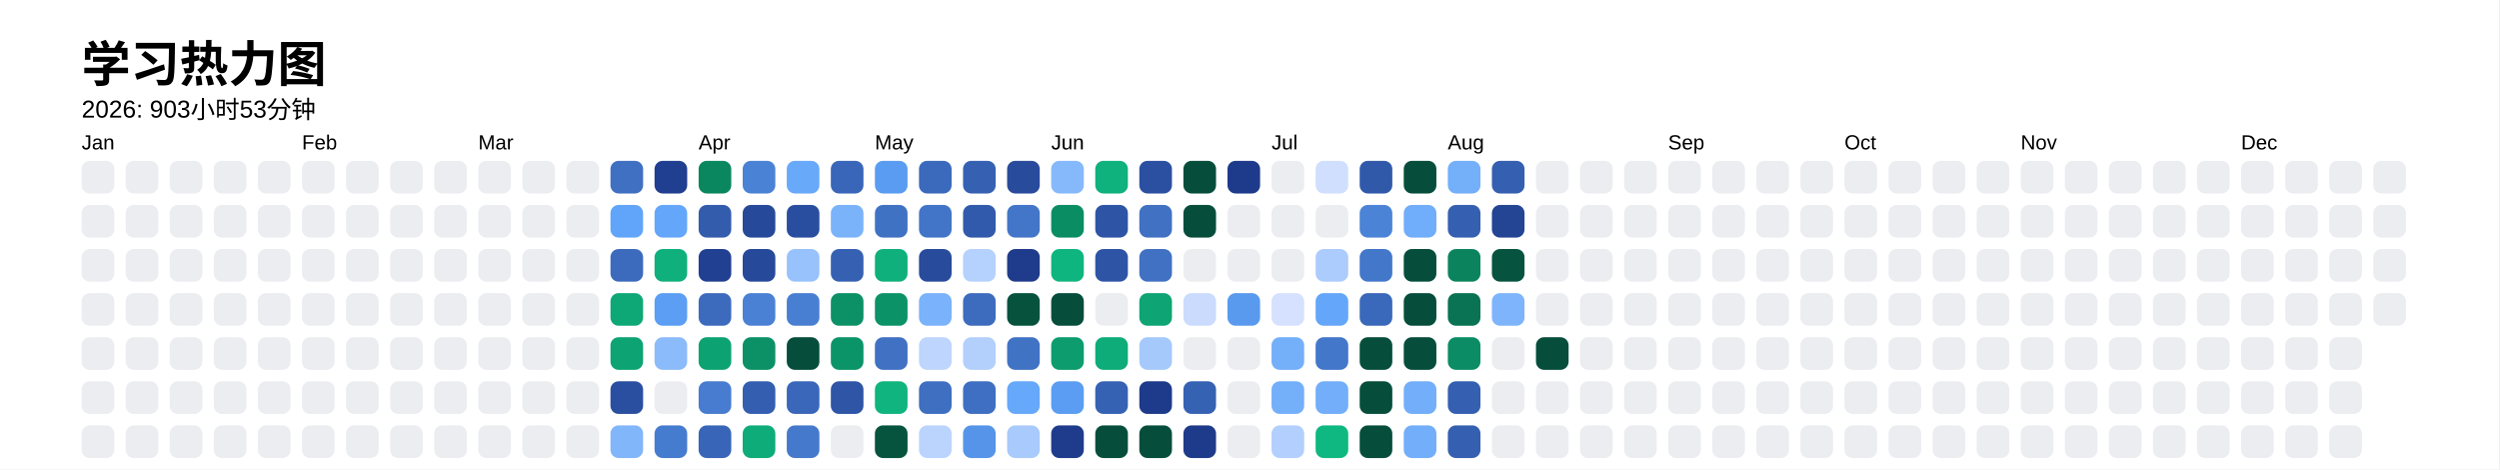
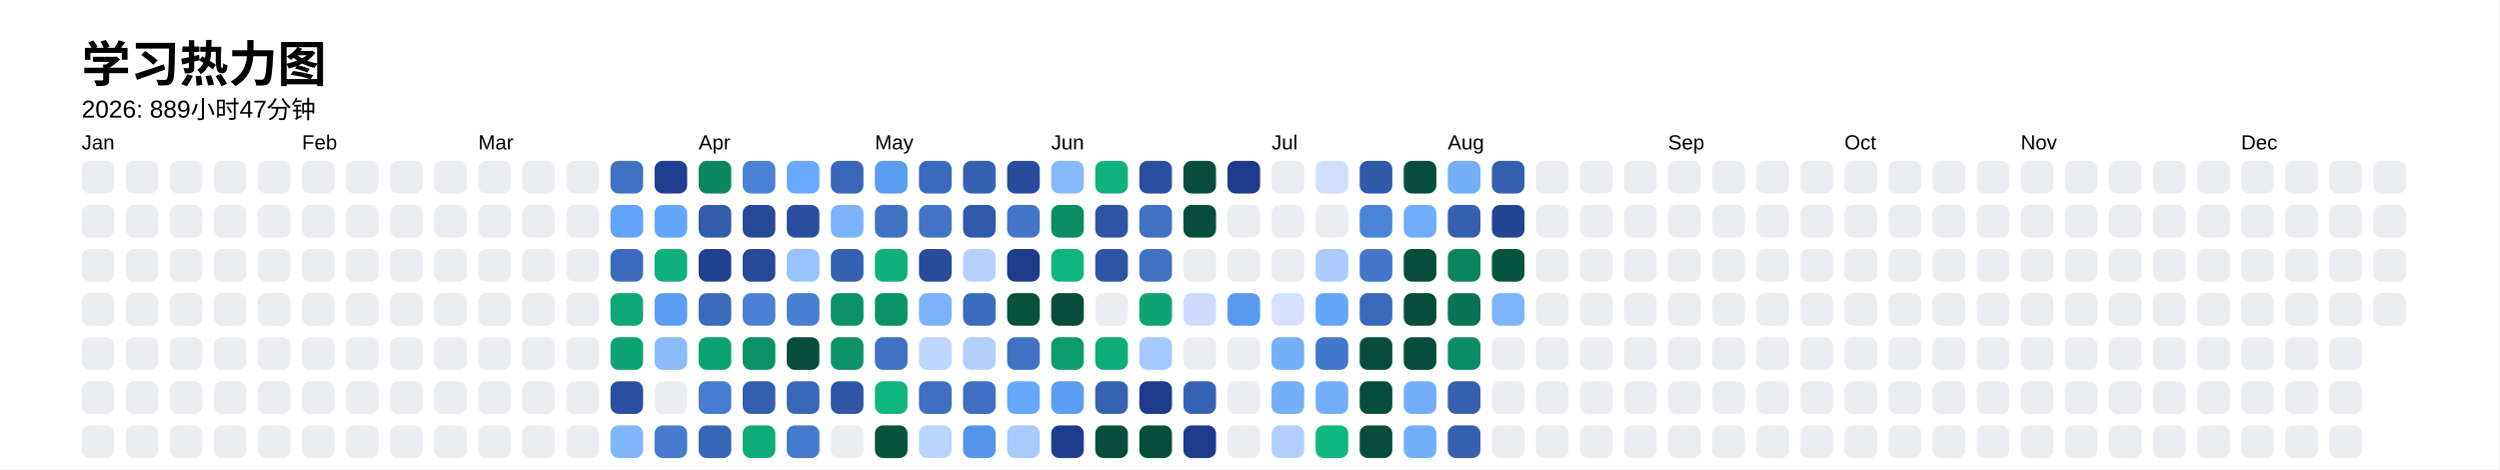
<svg xmlns="http://www.w3.org/2000/svg" style="background-color:white;" baseProfile="full" height="57.5mm" version="1.1" viewBox="0,0,306.2,57.5" width="306.2mm">
  <defs />
  <rect fill="#FFFFFF" height="57.5" width="306.2" x="0" y="0" />
  <text fill="#000000" style="font-size:6px; font-family:Arial; font-weight:bold;" x="10" y="10">学习热力图</text>
-   <text fill="#000000" style="font-size:3px; font-family:Arial;" x="10" y="14.4">2026: 903小时53分钟</text>
+   <text fill="#000000" style="font-size:3px; font-family:Arial;" x="10" y="14.4">2026: 889小时47分钟</text>
  <text fill="#000000" style="font-size:2.5px; font-family:Arial" x="10" y="18.3">Jan</text>
  <rect fill="#ebedf0" height="4" rx="1" ry="1" width="4" x="10" y="19.7" />
  <rect fill="#ebedf0" height="4" rx="1" ry="1" width="4" x="10" y="25.1" />
  <rect fill="#ebedf0" height="4" rx="1" ry="1" width="4" x="10" y="30.5" />
  <rect fill="#ebedf0" height="4" rx="1" ry="1" width="4" x="10" y="35.9" />
  <rect fill="#ebedf0" height="4" rx="1" ry="1" width="4" x="10" y="41.3" />
  <rect fill="#ebedf0" height="4" rx="1" ry="1" width="4" x="10" y="46.7" />
  <rect fill="#ebedf0" height="4" rx="1" ry="1" width="4" x="10" y="52.1" />
  <rect fill="#ebedf0" height="4" rx="1" ry="1" width="4" x="15.4" y="19.7" />
  <rect fill="#ebedf0" height="4" rx="1" ry="1" width="4" x="15.4" y="25.1" />
  <rect fill="#ebedf0" height="4" rx="1" ry="1" width="4" x="15.4" y="30.5" />
  <rect fill="#ebedf0" height="4" rx="1" ry="1" width="4" x="15.4" y="35.9" />
  <rect fill="#ebedf0" height="4" rx="1" ry="1" width="4" x="15.4" y="41.3" />
  <rect fill="#ebedf0" height="4" rx="1" ry="1" width="4" x="15.4" y="46.7" />
  <rect fill="#ebedf0" height="4" rx="1" ry="1" width="4" x="15.4" y="52.1" />
  <rect fill="#ebedf0" height="4" rx="1" ry="1" width="4" x="20.8" y="19.7" />
  <rect fill="#ebedf0" height="4" rx="1" ry="1" width="4" x="20.8" y="25.1" />
  <rect fill="#ebedf0" height="4" rx="1" ry="1" width="4" x="20.8" y="30.5" />
  <rect fill="#ebedf0" height="4" rx="1" ry="1" width="4" x="20.8" y="35.9" />
  <rect fill="#ebedf0" height="4" rx="1" ry="1" width="4" x="20.8" y="41.3" />
  <rect fill="#ebedf0" height="4" rx="1" ry="1" width="4" x="20.8" y="46.7" />
  <rect fill="#ebedf0" height="4" rx="1" ry="1" width="4" x="20.8" y="52.1" />
  <rect fill="#ebedf0" height="4" rx="1" ry="1" width="4" x="26.2" y="19.7" />
  <rect fill="#ebedf0" height="4" rx="1" ry="1" width="4" x="26.2" y="25.1" />
  <rect fill="#ebedf0" height="4" rx="1" ry="1" width="4" x="26.2" y="30.5" />
  <rect fill="#ebedf0" height="4" rx="1" ry="1" width="4" x="26.2" y="35.9" />
  <rect fill="#ebedf0" height="4" rx="1" ry="1" width="4" x="26.2" y="41.3" />
  <rect fill="#ebedf0" height="4" rx="1" ry="1" width="4" x="26.2" y="46.7" />
  <rect fill="#ebedf0" height="4" rx="1" ry="1" width="4" x="26.2" y="52.1" />
  <rect fill="#ebedf0" height="4" rx="1" ry="1" width="4" x="31.6" y="19.7" />
  <rect fill="#ebedf0" height="4" rx="1" ry="1" width="4" x="31.6" y="25.1" />
  <rect fill="#ebedf0" height="4" rx="1" ry="1" width="4" x="31.6" y="30.5" />
  <rect fill="#ebedf0" height="4" rx="1" ry="1" width="4" x="31.6" y="35.9" />
  <rect fill="#ebedf0" height="4" rx="1" ry="1" width="4" x="31.6" y="41.3" />
  <rect fill="#ebedf0" height="4" rx="1" ry="1" width="4" x="31.6" y="46.7" />
  <rect fill="#ebedf0" height="4" rx="1" ry="1" width="4" x="31.6" y="52.1" />
  <text fill="#000000" style="font-size:2.5px; font-family:Arial" x="37.0" y="18.3">Feb</text>
  <rect fill="#ebedf0" height="4" rx="1" ry="1" width="4" x="37.0" y="19.7" />
  <rect fill="#ebedf0" height="4" rx="1" ry="1" width="4" x="37.0" y="25.1" />
  <rect fill="#ebedf0" height="4" rx="1" ry="1" width="4" x="37.0" y="30.5" />
  <rect fill="#ebedf0" height="4" rx="1" ry="1" width="4" x="37.0" y="35.9" />
  <rect fill="#ebedf0" height="4" rx="1" ry="1" width="4" x="37.0" y="41.3" />
  <rect fill="#ebedf0" height="4" rx="1" ry="1" width="4" x="37.0" y="46.7" />
  <rect fill="#ebedf0" height="4" rx="1" ry="1" width="4" x="37.0" y="52.1" />
  <rect fill="#ebedf0" height="4" rx="1" ry="1" width="4" x="42.4" y="19.7" />
  <rect fill="#ebedf0" height="4" rx="1" ry="1" width="4" x="42.4" y="25.1" />
  <rect fill="#ebedf0" height="4" rx="1" ry="1" width="4" x="42.4" y="30.5" />
  <rect fill="#ebedf0" height="4" rx="1" ry="1" width="4" x="42.4" y="35.9" />
  <rect fill="#ebedf0" height="4" rx="1" ry="1" width="4" x="42.4" y="41.3" />
  <rect fill="#ebedf0" height="4" rx="1" ry="1" width="4" x="42.4" y="46.7" />
  <rect fill="#ebedf0" height="4" rx="1" ry="1" width="4" x="42.4" y="52.1" />
  <rect fill="#ebedf0" height="4" rx="1" ry="1" width="4" x="47.8" y="19.7" />
  <rect fill="#ebedf0" height="4" rx="1" ry="1" width="4" x="47.8" y="25.1" />
  <rect fill="#ebedf0" height="4" rx="1" ry="1" width="4" x="47.8" y="30.5" />
  <rect fill="#ebedf0" height="4" rx="1" ry="1" width="4" x="47.8" y="35.9" />
  <rect fill="#ebedf0" height="4" rx="1" ry="1" width="4" x="47.8" y="41.3" />
  <rect fill="#ebedf0" height="4" rx="1" ry="1" width="4" x="47.8" y="46.7" />
  <rect fill="#ebedf0" height="4" rx="1" ry="1" width="4" x="47.8" y="52.1" />
  <rect fill="#ebedf0" height="4" rx="1" ry="1" width="4" x="53.2" y="19.7" />
  <rect fill="#ebedf0" height="4" rx="1" ry="1" width="4" x="53.2" y="25.1" />
  <rect fill="#ebedf0" height="4" rx="1" ry="1" width="4" x="53.2" y="30.5" />
  <rect fill="#ebedf0" height="4" rx="1" ry="1" width="4" x="53.2" y="35.9" />
  <rect fill="#ebedf0" height="4" rx="1" ry="1" width="4" x="53.2" y="41.3" />
  <rect fill="#ebedf0" height="4" rx="1" ry="1" width="4" x="53.2" y="46.7" />
  <rect fill="#ebedf0" height="4" rx="1" ry="1" width="4" x="53.2" y="52.1" />
  <text fill="#000000" style="font-size:2.5px; font-family:Arial" x="58.6" y="18.3">Mar</text>
  <rect fill="#ebedf0" height="4" rx="1" ry="1" width="4" x="58.6" y="19.7" />
  <rect fill="#ebedf0" height="4" rx="1" ry="1" width="4" x="58.6" y="25.1" />
  <rect fill="#ebedf0" height="4" rx="1" ry="1" width="4" x="58.6" y="30.5" />
  <rect fill="#ebedf0" height="4" rx="1" ry="1" width="4" x="58.6" y="35.9" />
  <rect fill="#ebedf0" height="4" rx="1" ry="1" width="4" x="58.6" y="41.3" />
  <rect fill="#ebedf0" height="4" rx="1" ry="1" width="4" x="58.6" y="46.7" />
  <rect fill="#ebedf0" height="4" rx="1" ry="1" width="4" x="58.6" y="52.1" />
  <rect fill="#ebedf0" height="4" rx="1" ry="1" width="4" x="64" y="19.7" />
  <rect fill="#ebedf0" height="4" rx="1" ry="1" width="4" x="64" y="25.1" />
  <rect fill="#ebedf0" height="4" rx="1" ry="1" width="4" x="64" y="30.5" />
  <rect fill="#ebedf0" height="4" rx="1" ry="1" width="4" x="64" y="35.9" />
  <rect fill="#ebedf0" height="4" rx="1" ry="1" width="4" x="64" y="41.3" />
  <rect fill="#ebedf0" height="4" rx="1" ry="1" width="4" x="64" y="46.7" />
  <rect fill="#ebedf0" height="4" rx="1" ry="1" width="4" x="64" y="52.1" />
  <rect fill="#ebedf0" height="4" rx="1" ry="1" width="4" x="69.4" y="19.7" />
  <rect fill="#ebedf0" height="4" rx="1" ry="1" width="4" x="69.4" y="25.1" />
  <rect fill="#ebedf0" height="4" rx="1" ry="1" width="4" x="69.4" y="30.5" />
  <rect fill="#ebedf0" height="4" rx="1" ry="1" width="4" x="69.4" y="35.9" />
  <rect fill="#ebedf0" height="4" rx="1" ry="1" width="4" x="69.4" y="41.3" />
  <rect fill="#ebedf0" height="4" rx="1" ry="1" width="4" x="69.4" y="46.7" />
  <rect fill="#ebedf0" height="4" rx="1" ry="1" width="4" x="69.4" y="52.1" />
  <rect fill="#3f70c2" height="4" rx="1" ry="1" width="4" x="74.8" y="19.7" />
  <rect fill="#60a5fa" height="4" rx="1" ry="1" width="4" x="74.8" y="25.1" />
  <rect fill="#3c6bbd" height="4" rx="1" ry="1" width="4" x="74.8" y="30.5" />
  <rect fill="#0ea876" height="4" rx="1" ry="1" width="4" x="74.8" y="35.9" />
  <rect fill="#0ea373" height="4" rx="1" ry="1" width="4" x="74.8" y="41.3" />
  <rect fill="#2b4fa0" height="4" rx="1" ry="1" width="4" x="74.8" y="46.7" />
  <rect fill="#81b6fb" height="4" rx="1" ry="1" width="4" x="74.8" y="52.1" />
  <rect fill="#213f90" height="4" rx="1" ry="1" width="4" x="80.2" y="19.7" />
  <rect fill="#64a7fa" height="4" rx="1" ry="1" width="4" x="80.2" y="25.1" />
  <rect fill="#0fb07b" height="4" rx="1" ry="1" width="4" x="80.2" y="30.5" />
  <rect fill="#5c9ef3" height="4" rx="1" ry="1" width="4" x="80.2" y="35.9" />
  <rect fill="#8cbbfb" height="4" rx="1" ry="1" width="4" x="80.2" y="41.3" />
  <rect fill="#ebedf0" height="4" rx="1" ry="1" width="4" x="80.2" y="46.7" />
  <rect fill="#467ccf" height="4" rx="1" ry="1" width="4" x="80.2" y="52.1" />
  <text fill="#000000" style="font-size:2.5px; font-family:Arial" x="85.6" y="18.3">Apr</text>
  <rect fill="#0b8760" height="4" rx="1" ry="1" width="4" x="85.6" y="19.7" />
  <rect fill="#335cad" height="4" rx="1" ry="1" width="4" x="85.6" y="25.1" />
  <rect fill="#224091" height="4" rx="1" ry="1" width="4" x="85.6" y="30.5" />
  <rect fill="#3c6bbe" height="4" rx="1" ry="1" width="4" x="85.6" y="35.9" />
  <rect fill="#0da272" height="4" rx="1" ry="1" width="4" x="85.6" y="41.3" />
  <rect fill="#477cd0" height="4" rx="1" ry="1" width="4" x="85.6" y="46.7" />
  <rect fill="#3865b7" height="4" rx="1" ry="1" width="4" x="85.6" y="52.1" />
  <rect fill="#4a82d5" height="4" rx="1" ry="1" width="4" x="91" y="19.7" />
  <rect fill="#274999" height="4" rx="1" ry="1" width="4" x="91" y="25.1" />
  <rect fill="#27499a" height="4" rx="1" ry="1" width="4" x="91" y="30.5" />
  <rect fill="#4a81d5" height="4" rx="1" ry="1" width="4" x="91" y="35.9" />
  <rect fill="#0c9167" height="4" rx="1" ry="1" width="4" x="91" y="41.3" />
  <rect fill="#345fb0" height="4" rx="1" ry="1" width="4" x="91" y="46.7" />
  <rect fill="#0eac79" height="4" rx="1" ry="1" width="4" x="91" y="52.1" />
  <rect fill="#68a9fa" height="4" rx="1" ry="1" width="4" x="96.4" y="19.7" />
  <rect fill="#2a4e9f" height="4" rx="1" ry="1" width="4" x="96.4" y="25.1" />
  <rect fill="#98c2fc" height="4" rx="1" ry="1" width="4" x="96.4" y="30.5" />
  <rect fill="#487fd2" height="4" rx="1" ry="1" width="4" x="96.4" y="35.9" />
  <rect fill="#064e3b" height="4" rx="1" ry="1" width="4" x="96.4" y="41.3" />
  <rect fill="#3a67ba" height="4" rx="1" ry="1" width="4" x="96.4" y="46.7" />
  <rect fill="#4579cc" height="4" rx="1" ry="1" width="4" x="96.4" y="52.1" />
  <rect fill="#3966b8" height="4" rx="1" ry="1" width="4" x="101.8" y="19.7" />
  <rect fill="#7bb3fb" height="4" rx="1" ry="1" width="4" x="101.8" y="25.1" />
  <rect fill="#3661b3" height="4" rx="1" ry="1" width="4" x="101.8" y="30.5" />
  <rect fill="#0c9167" height="4" rx="1" ry="1" width="4" x="101.8" y="35.9" />
  <rect fill="#0c9469" height="4" rx="1" ry="1" width="4" x="101.8" y="41.3" />
  <rect fill="#2e55a6" height="4" rx="1" ry="1" width="4" x="101.8" y="46.7" />
  <rect fill="#ebedf0" height="4" rx="1" ry="1" width="4" x="101.8" y="52.1" />
  <text fill="#000000" style="font-size:2.5px; font-family:Arial" x="107.2" y="18.3">May</text>
  <rect fill="#5a9cf1" height="4" rx="1" ry="1" width="4" x="107.2" y="19.7" />
  <rect fill="#4072c4" height="4" rx="1" ry="1" width="4" x="107.2" y="25.1" />
  <rect fill="#0fb07b" height="4" rx="1" ry="1" width="4" x="107.2" y="30.5" />
  <rect fill="#0c9267" height="4" rx="1" ry="1" width="4" x="107.2" y="35.9" />
  <rect fill="#4071c3" height="4" rx="1" ry="1" width="4" x="107.2" y="41.3" />
  <rect fill="#0fb47e" height="4" rx="1" ry="1" width="4" x="107.2" y="46.7" />
  <rect fill="#06533e" height="4" rx="1" ry="1" width="4" x="107.2" y="52.1" />
  <rect fill="#3b6abc" height="4" rx="1" ry="1" width="4" x="112.6" y="19.7" />
  <rect fill="#4275c8" height="4" rx="1" ry="1" width="4" x="112.6" y="25.1" />
  <rect fill="#284b9c" height="4" rx="1" ry="1" width="4" x="112.6" y="30.5" />
  <rect fill="#7ab2fb" height="4" rx="1" ry="1" width="4" x="112.6" y="35.9" />
  <rect fill="#bed5fd" height="4" rx="1" ry="1" width="4" x="112.6" y="41.3" />
  <rect fill="#3e6fc1" height="4" rx="1" ry="1" width="4" x="112.6" y="46.7" />
  <rect fill="#bbd4fd" height="4" rx="1" ry="1" width="4" x="112.6" y="52.1" />
  <rect fill="#3661b3" height="4" rx="1" ry="1" width="4" x="118" y="19.7" />
  <rect fill="#325aac" height="4" rx="1" ry="1" width="4" x="118" y="25.1" />
  <rect fill="#b5d1fd" height="4" rx="1" ry="1" width="4" x="118" y="30.5" />
  <rect fill="#3d6cbe" height="4" rx="1" ry="1" width="4" x="118" y="35.9" />
  <rect fill="#b3d0fd" height="4" rx="1" ry="1" width="4" x="118" y="41.3" />
  <rect fill="#3f6fc2" height="4" rx="1" ry="1" width="4" x="118" y="46.7" />
  <rect fill="#5694e9" height="4" rx="1" ry="1" width="4" x="118" y="52.1" />
  <rect fill="#284b9c" height="4" rx="1" ry="1" width="4" x="123.4" y="19.7" />
  <rect fill="#4376c9" height="4" rx="1" ry="1" width="4" x="123.4" y="25.1" />
  <rect fill="#1f3b8b" height="4" rx="1" ry="1" width="4" x="123.4" y="30.5" />
  <rect fill="#06523d" height="4" rx="1" ry="1" width="4" x="123.4" y="35.9" />
  <rect fill="#4173c5" height="4" rx="1" ry="1" width="4" x="123.4" y="41.3" />
  <rect fill="#66a8fa" height="4" rx="1" ry="1" width="4" x="123.4" y="46.7" />
  <rect fill="#a8cafc" height="4" rx="1" ry="1" width="4" x="123.4" y="52.1" />
  <text fill="#000000" style="font-size:2.5px; font-family:Arial" x="128.8" y="18.3">Jun</text>
  <rect fill="#86b9fb" height="4" rx="1" ry="1" width="4" x="128.8" y="19.7" />
  <rect fill="#0b8d64" height="4" rx="1" ry="1" width="4" x="128.8" y="25.1" />
  <rect fill="#0fb57e" height="4" rx="1" ry="1" width="4" x="128.8" y="30.5" />
  <rect fill="#064e3b" height="4" rx="1" ry="1" width="4" x="128.8" y="35.9" />
  <rect fill="#0d9c6e" height="4" rx="1" ry="1" width="4" x="128.8" y="41.3" />
  <rect fill="#5b9df2" height="4" rx="1" ry="1" width="4" x="128.8" y="46.7" />
  <rect fill="#1f3c8c" height="4" rx="1" ry="1" width="4" x="128.8" y="52.1" />
  <rect fill="#0fb17c" height="4" rx="1" ry="1" width="4" x="134.2" y="19.7" />
  <rect fill="#2e54a5" height="4" rx="1" ry="1" width="4" x="134.2" y="25.1" />
  <rect fill="#2e54a6" height="4" rx="1" ry="1" width="4" x="134.2" y="30.5" />
  <rect fill="#ebedf0" height="4" rx="1" ry="1" width="4" x="134.2" y="35.9" />
  <rect fill="#0eac78" height="4" rx="1" ry="1" width="4" x="134.2" y="41.3" />
  <rect fill="#3662b4" height="4" rx="1" ry="1" width="4" x="134.2" y="46.7" />
  <rect fill="#064e3b" height="4" rx="1" ry="1" width="4" x="134.2" y="52.1" />
  <rect fill="#2c50a1" height="4" rx="1" ry="1" width="4" x="139.6" y="19.7" />
  <rect fill="#4071c3" height="4" rx="1" ry="1" width="4" x="139.6" y="25.1" />
  <rect fill="#4071c3" height="4" rx="1" ry="1" width="4" x="139.6" y="30.5" />
  <rect fill="#0ea473" height="4" rx="1" ry="1" width="4" x="139.6" y="35.9" />
  <rect fill="#a6c9fc" height="4" rx="1" ry="1" width="4" x="139.6" y="41.3" />
  <rect fill="#1e3a8a" height="4" rx="1" ry="1" width="4" x="139.6" y="46.7" />
  <rect fill="#064e3b" height="4" rx="1" ry="1" width="4" x="139.6" y="52.1" />
  <rect fill="#064e3b" height="4" rx="1" ry="1" width="4" x="145" y="19.7" />
  <rect fill="#064e3b" height="4" rx="1" ry="1" width="4" x="145" y="25.1" />
  <rect fill="#ebedf0" height="4" rx="1" ry="1" width="4" x="145" y="30.5" />
  <rect fill="#cadbfe" height="4" rx="1" ry="1" width="4" x="145" y="35.9" />
  <rect fill="#ebedf0" height="4" rx="1" ry="1" width="4" x="145" y="41.3" />
  <rect fill="#3662b4" height="4" rx="1" ry="1" width="4" x="145" y="46.7" />
  <rect fill="#1e3b8b" height="4" rx="1" ry="1" width="4" x="145" y="52.1" />
  <rect fill="#1e3b8b" height="4" rx="1" ry="1" width="4" x="150.4" y="19.7" />
  <rect fill="#ebedf0" height="4" rx="1" ry="1" width="4" x="150.4" y="25.1" />
  <rect fill="#ebedf0" height="4" rx="1" ry="1" width="4" x="150.4" y="30.5" />
  <rect fill="#599aef" height="4" rx="1" ry="1" width="4" x="150.4" y="35.9" />
  <rect fill="#ebedf0" height="4" rx="1" ry="1" width="4" x="150.4" y="41.3" />
  <rect fill="#ebedf0" height="4" rx="1" ry="1" width="4" x="150.4" y="46.7" />
  <rect fill="#ebedf0" height="4" rx="1" ry="1" width="4" x="150.4" y="52.1" />
  <text fill="#000000" style="font-size:2.5px; font-family:Arial" x="155.8" y="18.3">Jul</text>
  <rect fill="#ebedf0" height="4" rx="1" ry="1" width="4" x="155.8" y="19.7" />
  <rect fill="#ebedf0" height="4" rx="1" ry="1" width="4" x="155.8" y="25.1" />
  <rect fill="#ebedf0" height="4" rx="1" ry="1" width="4" x="155.8" y="30.5" />
  <rect fill="#d5e1fe" height="4" rx="1" ry="1" width="4" x="155.8" y="35.9" />
  <rect fill="#74affa" height="4" rx="1" ry="1" width="4" x="155.8" y="41.3" />
  <rect fill="#74affa" height="4" rx="1" ry="1" width="4" x="155.8" y="46.7" />
  <rect fill="#b3cffd" height="4" rx="1" ry="1" width="4" x="155.8" y="52.1" />
  <rect fill="#d0dffe" height="4" rx="1" ry="1" width="4" x="161.2" y="19.7" />
  <rect fill="#ebedf0" height="4" rx="1" ry="1" width="4" x="161.2" y="25.1" />
  <rect fill="#acccfd" height="4" rx="1" ry="1" width="4" x="161.2" y="30.5" />
  <rect fill="#63a6fa" height="4" rx="1" ry="1" width="4" x="161.2" y="35.9" />
  <rect fill="#4377ca" height="4" rx="1" ry="1" width="4" x="161.2" y="41.3" />
  <rect fill="#72aefa" height="4" rx="1" ry="1" width="4" x="161.2" y="46.7" />
  <rect fill="#0fb880" height="4" rx="1" ry="1" width="4" x="161.2" y="52.1" />
  <rect fill="#3159aa" height="4" rx="1" ry="1" width="4" x="166.6" y="19.7" />
  <rect fill="#4b83d7" height="4" rx="1" ry="1" width="4" x="166.6" y="25.1" />
  <rect fill="#4377ca" height="4" rx="1" ry="1" width="4" x="166.6" y="30.5" />
  <rect fill="#3a68ba" height="4" rx="1" ry="1" width="4" x="166.6" y="35.9" />
  <rect fill="#064e3b" height="4" rx="1" ry="1" width="4" x="166.6" y="41.3" />
  <rect fill="#064e3b" height="4" rx="1" ry="1" width="4" x="166.6" y="46.7" />
  <rect fill="#064e3b" height="4" rx="1" ry="1" width="4" x="166.6" y="52.1" />
  <rect fill="#064e3b" height="4" rx="1" ry="1" width="4" x="172" y="19.7" />
  <rect fill="#70adfa" height="4" rx="1" ry="1" width="4" x="172" y="25.1" />
  <rect fill="#064e3b" height="4" rx="1" ry="1" width="4" x="172" y="30.5" />
  <rect fill="#064e3b" height="4" rx="1" ry="1" width="4" x="172" y="35.9" />
  <rect fill="#064e3b" height="4" rx="1" ry="1" width="4" x="172" y="41.3" />
  <rect fill="#72aefa" height="4" rx="1" ry="1" width="4" x="172" y="46.7" />
  <rect fill="#72aefa" height="4" rx="1" ry="1" width="4" x="172" y="52.1" />
  <text fill="#000000" style="font-size:2.5px; font-family:Arial" x="177.4" y="18.3">Aug</text>
  <rect fill="#74affa" height="4" rx="1" ry="1" width="4" x="177.4" y="19.7" />
  <rect fill="#355fb1" height="4" rx="1" ry="1" width="4" x="177.4" y="25.1" />
  <rect fill="#0b845e" height="4" rx="1" ry="1" width="4" x="177.4" y="30.5" />
  <rect fill="#097353" height="4" rx="1" ry="1" width="4" x="177.4" y="35.9" />
  <rect fill="#0b8c64" height="4" rx="1" ry="1" width="4" x="177.4" y="41.3" />
  <rect fill="#355fb1" height="4" rx="1" ry="1" width="4" x="177.4" y="46.7" />
  <rect fill="#355fb1" height="4" rx="1" ry="1" width="4" x="177.4" y="52.1" />
  <rect fill="#355fb1" height="4" rx="1" ry="1" width="4" x="182.8" y="19.7" />
  <rect fill="#244494" height="4" rx="1" ry="1" width="4" x="182.8" y="25.1" />
  <rect fill="#06543f" height="4" rx="1" ry="1" width="4" x="182.8" y="30.5" />
  <rect fill="#7eb4fb" height="4" rx="1" ry="1" width="4" x="182.8" y="35.9" />
  <rect fill="#ebedf0" height="4" rx="1" ry="1" width="4" x="182.8" y="41.3" />
  <rect fill="#ebedf0" height="4" rx="1" ry="1" width="4" x="182.8" y="46.7" />
  <rect fill="#ebedf0" height="4" rx="1" ry="1" width="4" x="182.8" y="52.1" />
  <rect fill="#ebedf0" height="4" rx="1" ry="1" width="4" x="188.2" y="19.7" />
  <rect fill="#ebedf0" height="4" rx="1" ry="1" width="4" x="188.2" y="25.1" />
  <rect fill="#ebedf0" height="4" rx="1" ry="1" width="4" x="188.2" y="30.5" />
  <rect fill="#ebedf0" height="4" rx="1" ry="1" width="4" x="188.2" y="35.9" />
-   <rect fill="#064e3b" height="4" rx="1" ry="1" width="4" x="188.2" y="41.3" />
+   <rect fill="#ebedf0" height="4" rx="1" ry="1" width="4" x="188.2" y="41.3" />
  <rect fill="#ebedf0" height="4" rx="1" ry="1" width="4" x="188.2" y="46.7" />
  <rect fill="#ebedf0" height="4" rx="1" ry="1" width="4" x="188.2" y="52.1" />
  <rect fill="#ebedf0" height="4" rx="1" ry="1" width="4" x="193.6" y="19.7" />
  <rect fill="#ebedf0" height="4" rx="1" ry="1" width="4" x="193.6" y="25.1" />
  <rect fill="#ebedf0" height="4" rx="1" ry="1" width="4" x="193.6" y="30.5" />
  <rect fill="#ebedf0" height="4" rx="1" ry="1" width="4" x="193.6" y="35.9" />
  <rect fill="#ebedf0" height="4" rx="1" ry="1" width="4" x="193.6" y="41.3" />
  <rect fill="#ebedf0" height="4" rx="1" ry="1" width="4" x="193.6" y="46.7" />
  <rect fill="#ebedf0" height="4" rx="1" ry="1" width="4" x="193.6" y="52.1" />
  <rect fill="#ebedf0" height="4" rx="1" ry="1" width="4" x="199" y="19.7" />
  <rect fill="#ebedf0" height="4" rx="1" ry="1" width="4" x="199" y="25.1" />
  <rect fill="#ebedf0" height="4" rx="1" ry="1" width="4" x="199" y="30.5" />
  <rect fill="#ebedf0" height="4" rx="1" ry="1" width="4" x="199" y="35.9" />
  <rect fill="#ebedf0" height="4" rx="1" ry="1" width="4" x="199" y="41.3" />
  <rect fill="#ebedf0" height="4" rx="1" ry="1" width="4" x="199" y="46.7" />
  <rect fill="#ebedf0" height="4" rx="1" ry="1" width="4" x="199" y="52.1" />
  <text fill="#000000" style="font-size:2.5px; font-family:Arial" x="204.4" y="18.3">Sep</text>
  <rect fill="#ebedf0" height="4" rx="1" ry="1" width="4" x="204.4" y="19.7" />
  <rect fill="#ebedf0" height="4" rx="1" ry="1" width="4" x="204.4" y="25.1" />
  <rect fill="#ebedf0" height="4" rx="1" ry="1" width="4" x="204.4" y="30.5" />
  <rect fill="#ebedf0" height="4" rx="1" ry="1" width="4" x="204.4" y="35.9" />
  <rect fill="#ebedf0" height="4" rx="1" ry="1" width="4" x="204.4" y="41.3" />
  <rect fill="#ebedf0" height="4" rx="1" ry="1" width="4" x="204.4" y="46.7" />
  <rect fill="#ebedf0" height="4" rx="1" ry="1" width="4" x="204.4" y="52.1" />
  <rect fill="#ebedf0" height="4" rx="1" ry="1" width="4" x="209.8" y="19.7" />
  <rect fill="#ebedf0" height="4" rx="1" ry="1" width="4" x="209.8" y="25.1" />
  <rect fill="#ebedf0" height="4" rx="1" ry="1" width="4" x="209.8" y="30.5" />
  <rect fill="#ebedf0" height="4" rx="1" ry="1" width="4" x="209.8" y="35.9" />
  <rect fill="#ebedf0" height="4" rx="1" ry="1" width="4" x="209.8" y="41.3" />
  <rect fill="#ebedf0" height="4" rx="1" ry="1" width="4" x="209.8" y="46.7" />
  <rect fill="#ebedf0" height="4" rx="1" ry="1" width="4" x="209.8" y="52.1" />
  <rect fill="#ebedf0" height="4" rx="1" ry="1" width="4" x="215.2" y="19.7" />
  <rect fill="#ebedf0" height="4" rx="1" ry="1" width="4" x="215.2" y="25.1" />
  <rect fill="#ebedf0" height="4" rx="1" ry="1" width="4" x="215.2" y="30.5" />
  <rect fill="#ebedf0" height="4" rx="1" ry="1" width="4" x="215.2" y="35.9" />
  <rect fill="#ebedf0" height="4" rx="1" ry="1" width="4" x="215.2" y="41.3" />
  <rect fill="#ebedf0" height="4" rx="1" ry="1" width="4" x="215.2" y="46.7" />
  <rect fill="#ebedf0" height="4" rx="1" ry="1" width="4" x="215.2" y="52.1" />
  <rect fill="#ebedf0" height="4" rx="1" ry="1" width="4" x="220.6" y="19.7" />
  <rect fill="#ebedf0" height="4" rx="1" ry="1" width="4" x="220.6" y="25.1" />
  <rect fill="#ebedf0" height="4" rx="1" ry="1" width="4" x="220.6" y="30.5" />
  <rect fill="#ebedf0" height="4" rx="1" ry="1" width="4" x="220.6" y="35.9" />
  <rect fill="#ebedf0" height="4" rx="1" ry="1" width="4" x="220.6" y="41.3" />
  <rect fill="#ebedf0" height="4" rx="1" ry="1" width="4" x="220.6" y="46.7" />
  <rect fill="#ebedf0" height="4" rx="1" ry="1" width="4" x="220.6" y="52.1" />
  <text fill="#000000" style="font-size:2.5px; font-family:Arial" x="226" y="18.3">Oct</text>
  <rect fill="#ebedf0" height="4" rx="1" ry="1" width="4" x="226" y="19.7" />
  <rect fill="#ebedf0" height="4" rx="1" ry="1" width="4" x="226" y="25.1" />
  <rect fill="#ebedf0" height="4" rx="1" ry="1" width="4" x="226" y="30.5" />
  <rect fill="#ebedf0" height="4" rx="1" ry="1" width="4" x="226" y="35.9" />
  <rect fill="#ebedf0" height="4" rx="1" ry="1" width="4" x="226" y="41.3" />
  <rect fill="#ebedf0" height="4" rx="1" ry="1" width="4" x="226" y="46.7" />
  <rect fill="#ebedf0" height="4" rx="1" ry="1" width="4" x="226" y="52.1" />
  <rect fill="#ebedf0" height="4" rx="1" ry="1" width="4" x="231.4" y="19.7" />
  <rect fill="#ebedf0" height="4" rx="1" ry="1" width="4" x="231.4" y="25.1" />
  <rect fill="#ebedf0" height="4" rx="1" ry="1" width="4" x="231.4" y="30.5" />
  <rect fill="#ebedf0" height="4" rx="1" ry="1" width="4" x="231.4" y="35.9" />
  <rect fill="#ebedf0" height="4" rx="1" ry="1" width="4" x="231.4" y="41.3" />
  <rect fill="#ebedf0" height="4" rx="1" ry="1" width="4" x="231.4" y="46.7" />
  <rect fill="#ebedf0" height="4" rx="1" ry="1" width="4" x="231.4" y="52.1" />
  <rect fill="#ebedf0" height="4" rx="1" ry="1" width="4" x="236.8" y="19.7" />
  <rect fill="#ebedf0" height="4" rx="1" ry="1" width="4" x="236.8" y="25.1" />
  <rect fill="#ebedf0" height="4" rx="1" ry="1" width="4" x="236.8" y="30.5" />
  <rect fill="#ebedf0" height="4" rx="1" ry="1" width="4" x="236.8" y="35.9" />
  <rect fill="#ebedf0" height="4" rx="1" ry="1" width="4" x="236.8" y="41.3" />
  <rect fill="#ebedf0" height="4" rx="1" ry="1" width="4" x="236.8" y="46.7" />
  <rect fill="#ebedf0" height="4" rx="1" ry="1" width="4" x="236.8" y="52.1" />
  <rect fill="#ebedf0" height="4" rx="1" ry="1" width="4" x="242.2" y="19.7" />
  <rect fill="#ebedf0" height="4" rx="1" ry="1" width="4" x="242.2" y="25.1" />
  <rect fill="#ebedf0" height="4" rx="1" ry="1" width="4" x="242.2" y="30.5" />
  <rect fill="#ebedf0" height="4" rx="1" ry="1" width="4" x="242.2" y="35.9" />
  <rect fill="#ebedf0" height="4" rx="1" ry="1" width="4" x="242.2" y="41.3" />
  <rect fill="#ebedf0" height="4" rx="1" ry="1" width="4" x="242.2" y="46.7" />
  <rect fill="#ebedf0" height="4" rx="1" ry="1" width="4" x="242.2" y="52.1" />
  <text fill="#000000" style="font-size:2.5px; font-family:Arial" x="247.6" y="18.3">Nov</text>
  <rect fill="#ebedf0" height="4" rx="1" ry="1" width="4" x="247.6" y="19.7" />
  <rect fill="#ebedf0" height="4" rx="1" ry="1" width="4" x="247.6" y="25.1" />
  <rect fill="#ebedf0" height="4" rx="1" ry="1" width="4" x="247.6" y="30.5" />
  <rect fill="#ebedf0" height="4" rx="1" ry="1" width="4" x="247.6" y="35.9" />
  <rect fill="#ebedf0" height="4" rx="1" ry="1" width="4" x="247.6" y="41.3" />
  <rect fill="#ebedf0" height="4" rx="1" ry="1" width="4" x="247.6" y="46.7" />
  <rect fill="#ebedf0" height="4" rx="1" ry="1" width="4" x="247.6" y="52.1" />
  <rect fill="#ebedf0" height="4" rx="1" ry="1" width="4" x="253" y="19.7" />
  <rect fill="#ebedf0" height="4" rx="1" ry="1" width="4" x="253" y="25.1" />
  <rect fill="#ebedf0" height="4" rx="1" ry="1" width="4" x="253" y="30.5" />
  <rect fill="#ebedf0" height="4" rx="1" ry="1" width="4" x="253" y="35.9" />
  <rect fill="#ebedf0" height="4" rx="1" ry="1" width="4" x="253" y="41.3" />
  <rect fill="#ebedf0" height="4" rx="1" ry="1" width="4" x="253" y="46.7" />
  <rect fill="#ebedf0" height="4" rx="1" ry="1" width="4" x="253" y="52.1" />
  <rect fill="#ebedf0" height="4" rx="1" ry="1" width="4" x="258.4" y="19.7" />
  <rect fill="#ebedf0" height="4" rx="1" ry="1" width="4" x="258.4" y="25.1" />
  <rect fill="#ebedf0" height="4" rx="1" ry="1" width="4" x="258.4" y="30.5" />
  <rect fill="#ebedf0" height="4" rx="1" ry="1" width="4" x="258.4" y="35.9" />
  <rect fill="#ebedf0" height="4" rx="1" ry="1" width="4" x="258.4" y="41.3" />
  <rect fill="#ebedf0" height="4" rx="1" ry="1" width="4" x="258.4" y="46.7" />
  <rect fill="#ebedf0" height="4" rx="1" ry="1" width="4" x="258.4" y="52.1" />
  <rect fill="#ebedf0" height="4" rx="1" ry="1" width="4" x="263.8" y="19.7" />
  <rect fill="#ebedf0" height="4" rx="1" ry="1" width="4" x="263.8" y="25.1" />
  <rect fill="#ebedf0" height="4" rx="1" ry="1" width="4" x="263.8" y="30.5" />
  <rect fill="#ebedf0" height="4" rx="1" ry="1" width="4" x="263.8" y="35.9" />
  <rect fill="#ebedf0" height="4" rx="1" ry="1" width="4" x="263.8" y="41.3" />
  <rect fill="#ebedf0" height="4" rx="1" ry="1" width="4" x="263.8" y="46.7" />
  <rect fill="#ebedf0" height="4" rx="1" ry="1" width="4" x="263.8" y="52.1" />
  <rect fill="#ebedf0" height="4" rx="1" ry="1" width="4" x="269.2" y="19.7" />
  <rect fill="#ebedf0" height="4" rx="1" ry="1" width="4" x="269.2" y="25.1" />
  <rect fill="#ebedf0" height="4" rx="1" ry="1" width="4" x="269.2" y="30.5" />
  <rect fill="#ebedf0" height="4" rx="1" ry="1" width="4" x="269.2" y="35.9" />
  <rect fill="#ebedf0" height="4" rx="1" ry="1" width="4" x="269.2" y="41.3" />
  <rect fill="#ebedf0" height="4" rx="1" ry="1" width="4" x="269.2" y="46.7" />
  <rect fill="#ebedf0" height="4" rx="1" ry="1" width="4" x="269.2" y="52.1" />
  <text fill="#000000" style="font-size:2.5px; font-family:Arial" x="274.6" y="18.3">Dec</text>
  <rect fill="#ebedf0" height="4" rx="1" ry="1" width="4" x="274.6" y="19.7" />
  <rect fill="#ebedf0" height="4" rx="1" ry="1" width="4" x="274.6" y="25.1" />
  <rect fill="#ebedf0" height="4" rx="1" ry="1" width="4" x="274.6" y="30.5" />
  <rect fill="#ebedf0" height="4" rx="1" ry="1" width="4" x="274.6" y="35.9" />
  <rect fill="#ebedf0" height="4" rx="1" ry="1" width="4" x="274.6" y="41.3" />
  <rect fill="#ebedf0" height="4" rx="1" ry="1" width="4" x="274.6" y="46.7" />
  <rect fill="#ebedf0" height="4" rx="1" ry="1" width="4" x="274.6" y="52.1" />
  <rect fill="#ebedf0" height="4" rx="1" ry="1" width="4" x="280" y="19.7" />
  <rect fill="#ebedf0" height="4" rx="1" ry="1" width="4" x="280" y="25.1" />
  <rect fill="#ebedf0" height="4" rx="1" ry="1" width="4" x="280" y="30.5" />
  <rect fill="#ebedf0" height="4" rx="1" ry="1" width="4" x="280" y="35.9" />
  <rect fill="#ebedf0" height="4" rx="1" ry="1" width="4" x="280" y="41.3" />
  <rect fill="#ebedf0" height="4" rx="1" ry="1" width="4" x="280" y="46.7" />
  <rect fill="#ebedf0" height="4" rx="1" ry="1" width="4" x="280" y="52.1" />
  <rect fill="#ebedf0" height="4" rx="1" ry="1" width="4" x="285.4" y="19.7" />
  <rect fill="#ebedf0" height="4" rx="1" ry="1" width="4" x="285.4" y="25.1" />
  <rect fill="#ebedf0" height="4" rx="1" ry="1" width="4" x="285.4" y="30.5" />
  <rect fill="#ebedf0" height="4" rx="1" ry="1" width="4" x="285.4" y="35.9" />
  <rect fill="#ebedf0" height="4" rx="1" ry="1" width="4" x="285.4" y="41.3" />
  <rect fill="#ebedf0" height="4" rx="1" ry="1" width="4" x="285.4" y="46.7" />
  <rect fill="#ebedf0" height="4" rx="1" ry="1" width="4" x="285.4" y="52.1" />
  <rect fill="#ebedf0" height="4" rx="1" ry="1" width="4" x="290.8" y="19.7" />
  <rect fill="#ebedf0" height="4" rx="1" ry="1" width="4" x="290.8" y="25.1" />
  <rect fill="#ebedf0" height="4" rx="1" ry="1" width="4" x="290.8" y="30.5" />
  <rect fill="#ebedf0" height="4" rx="1" ry="1" width="4" x="290.8" y="35.9" />
</svg>
